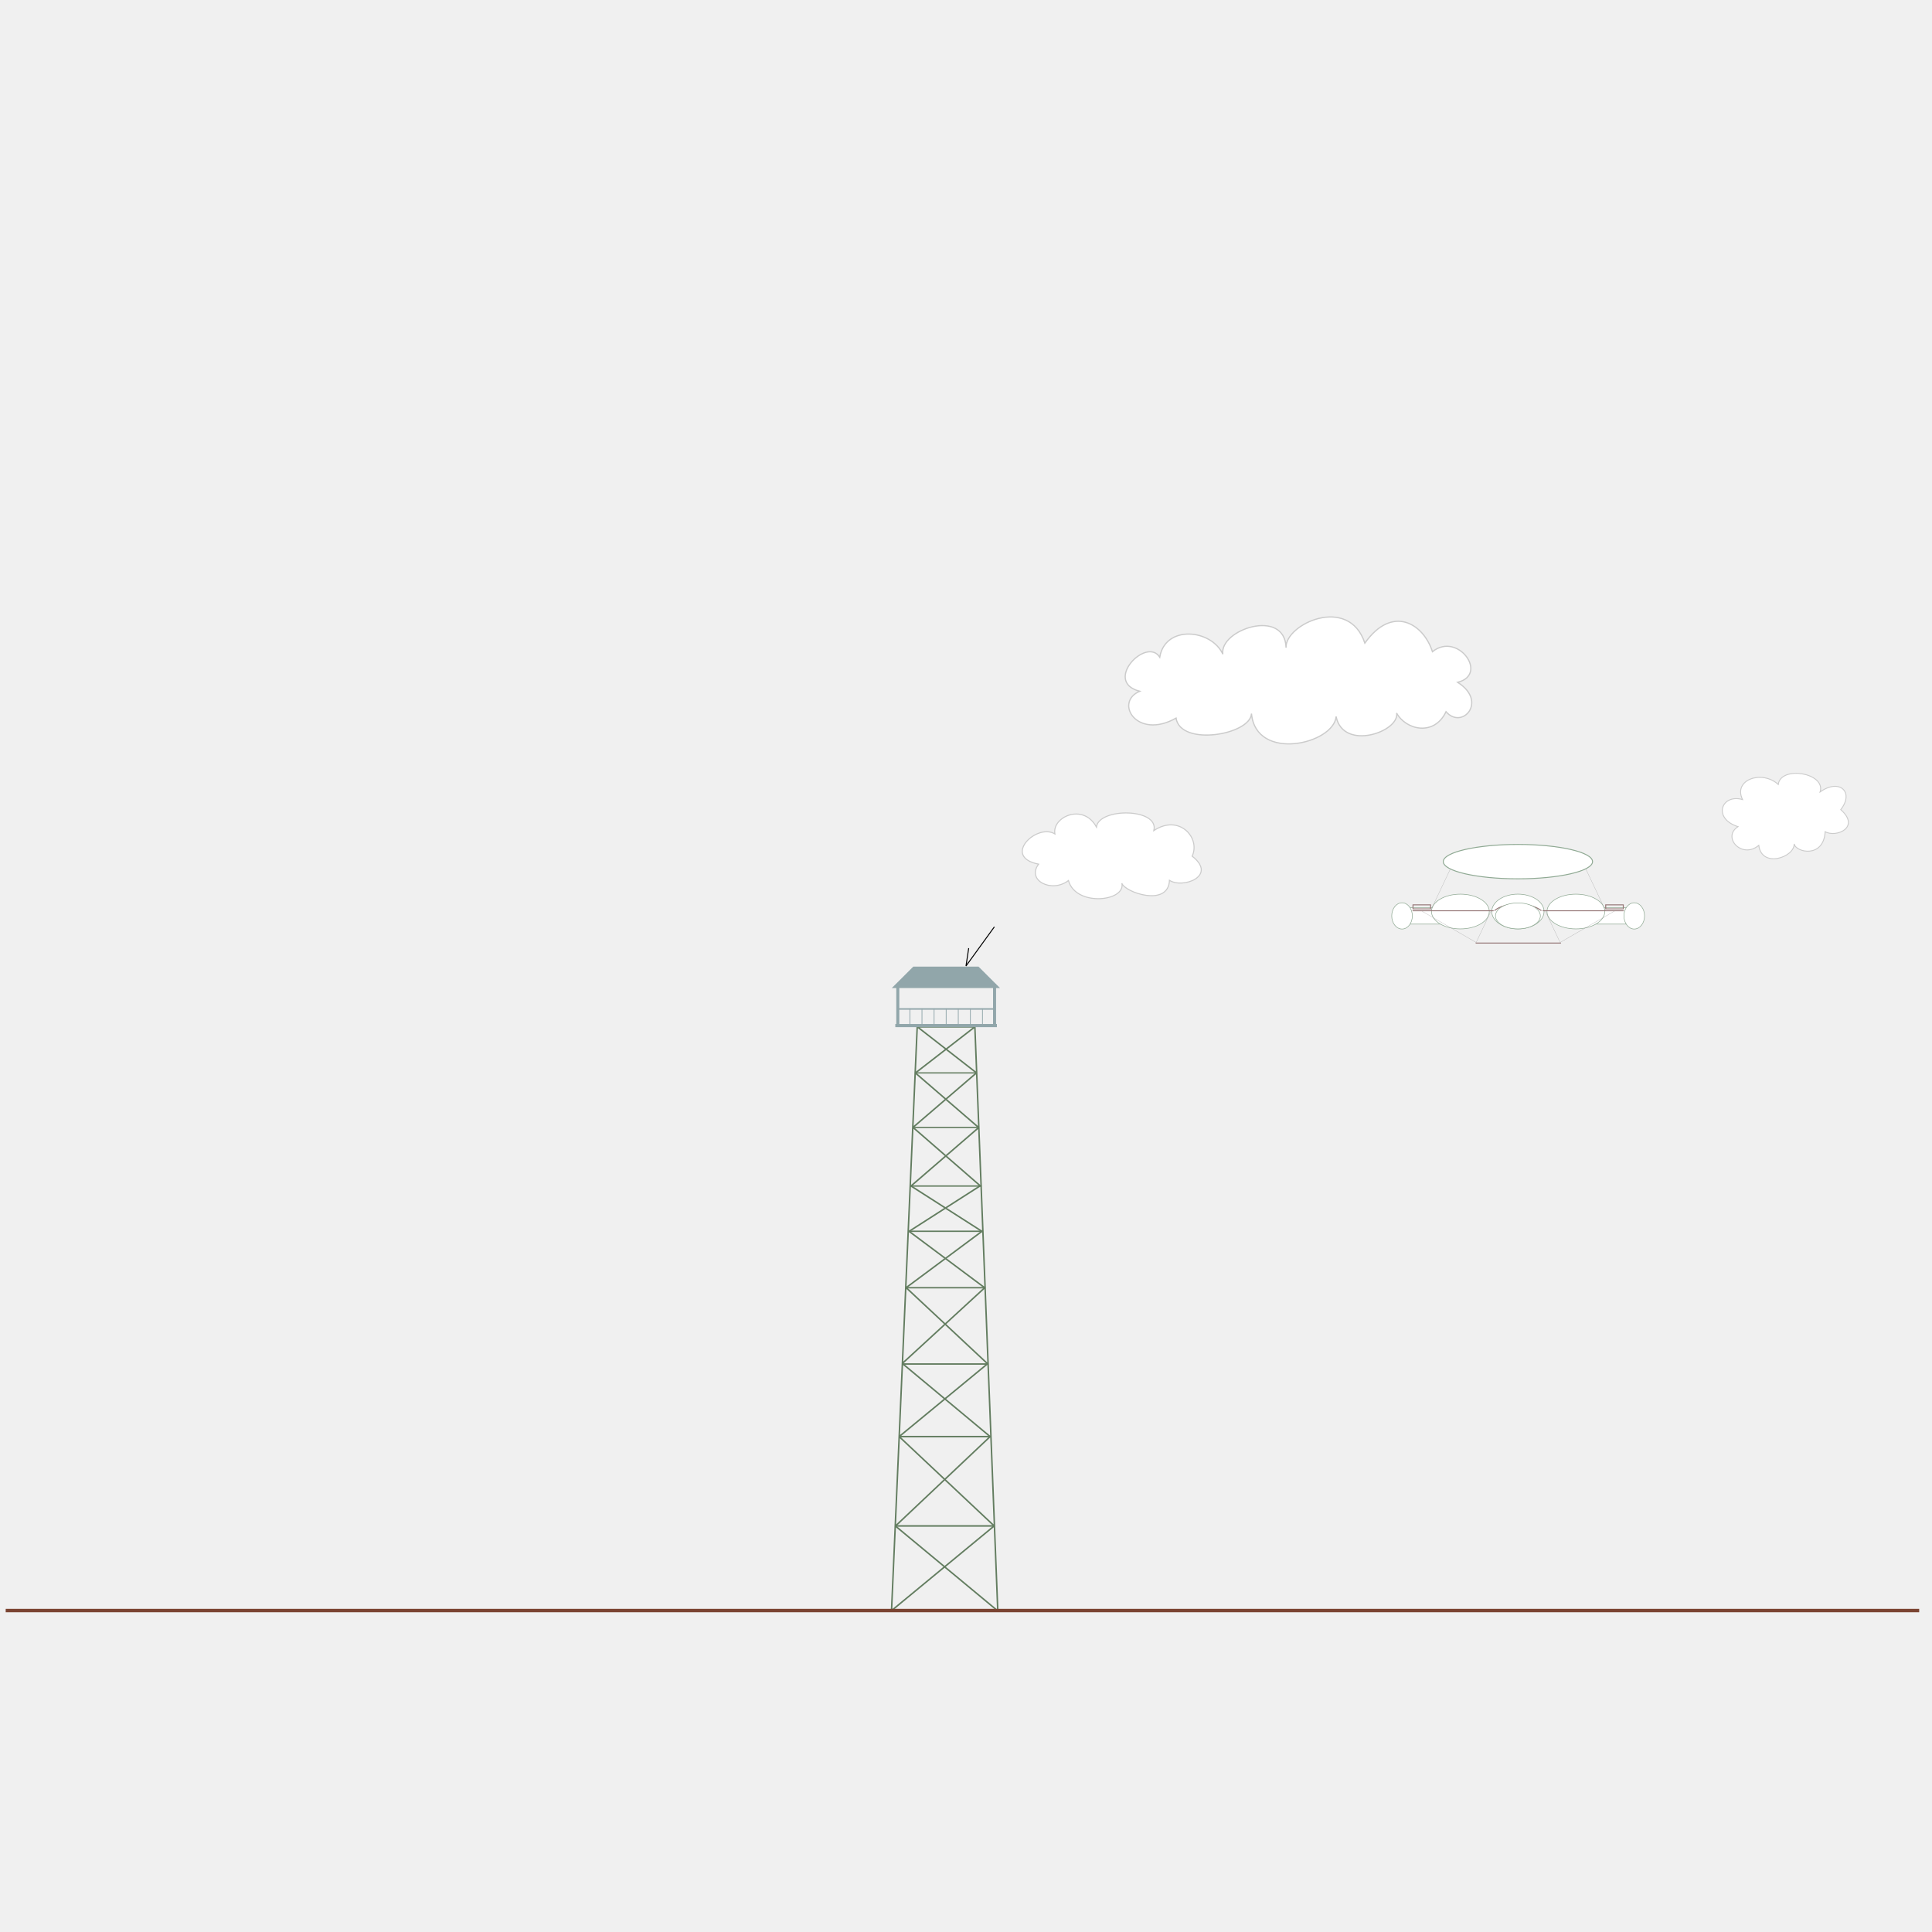
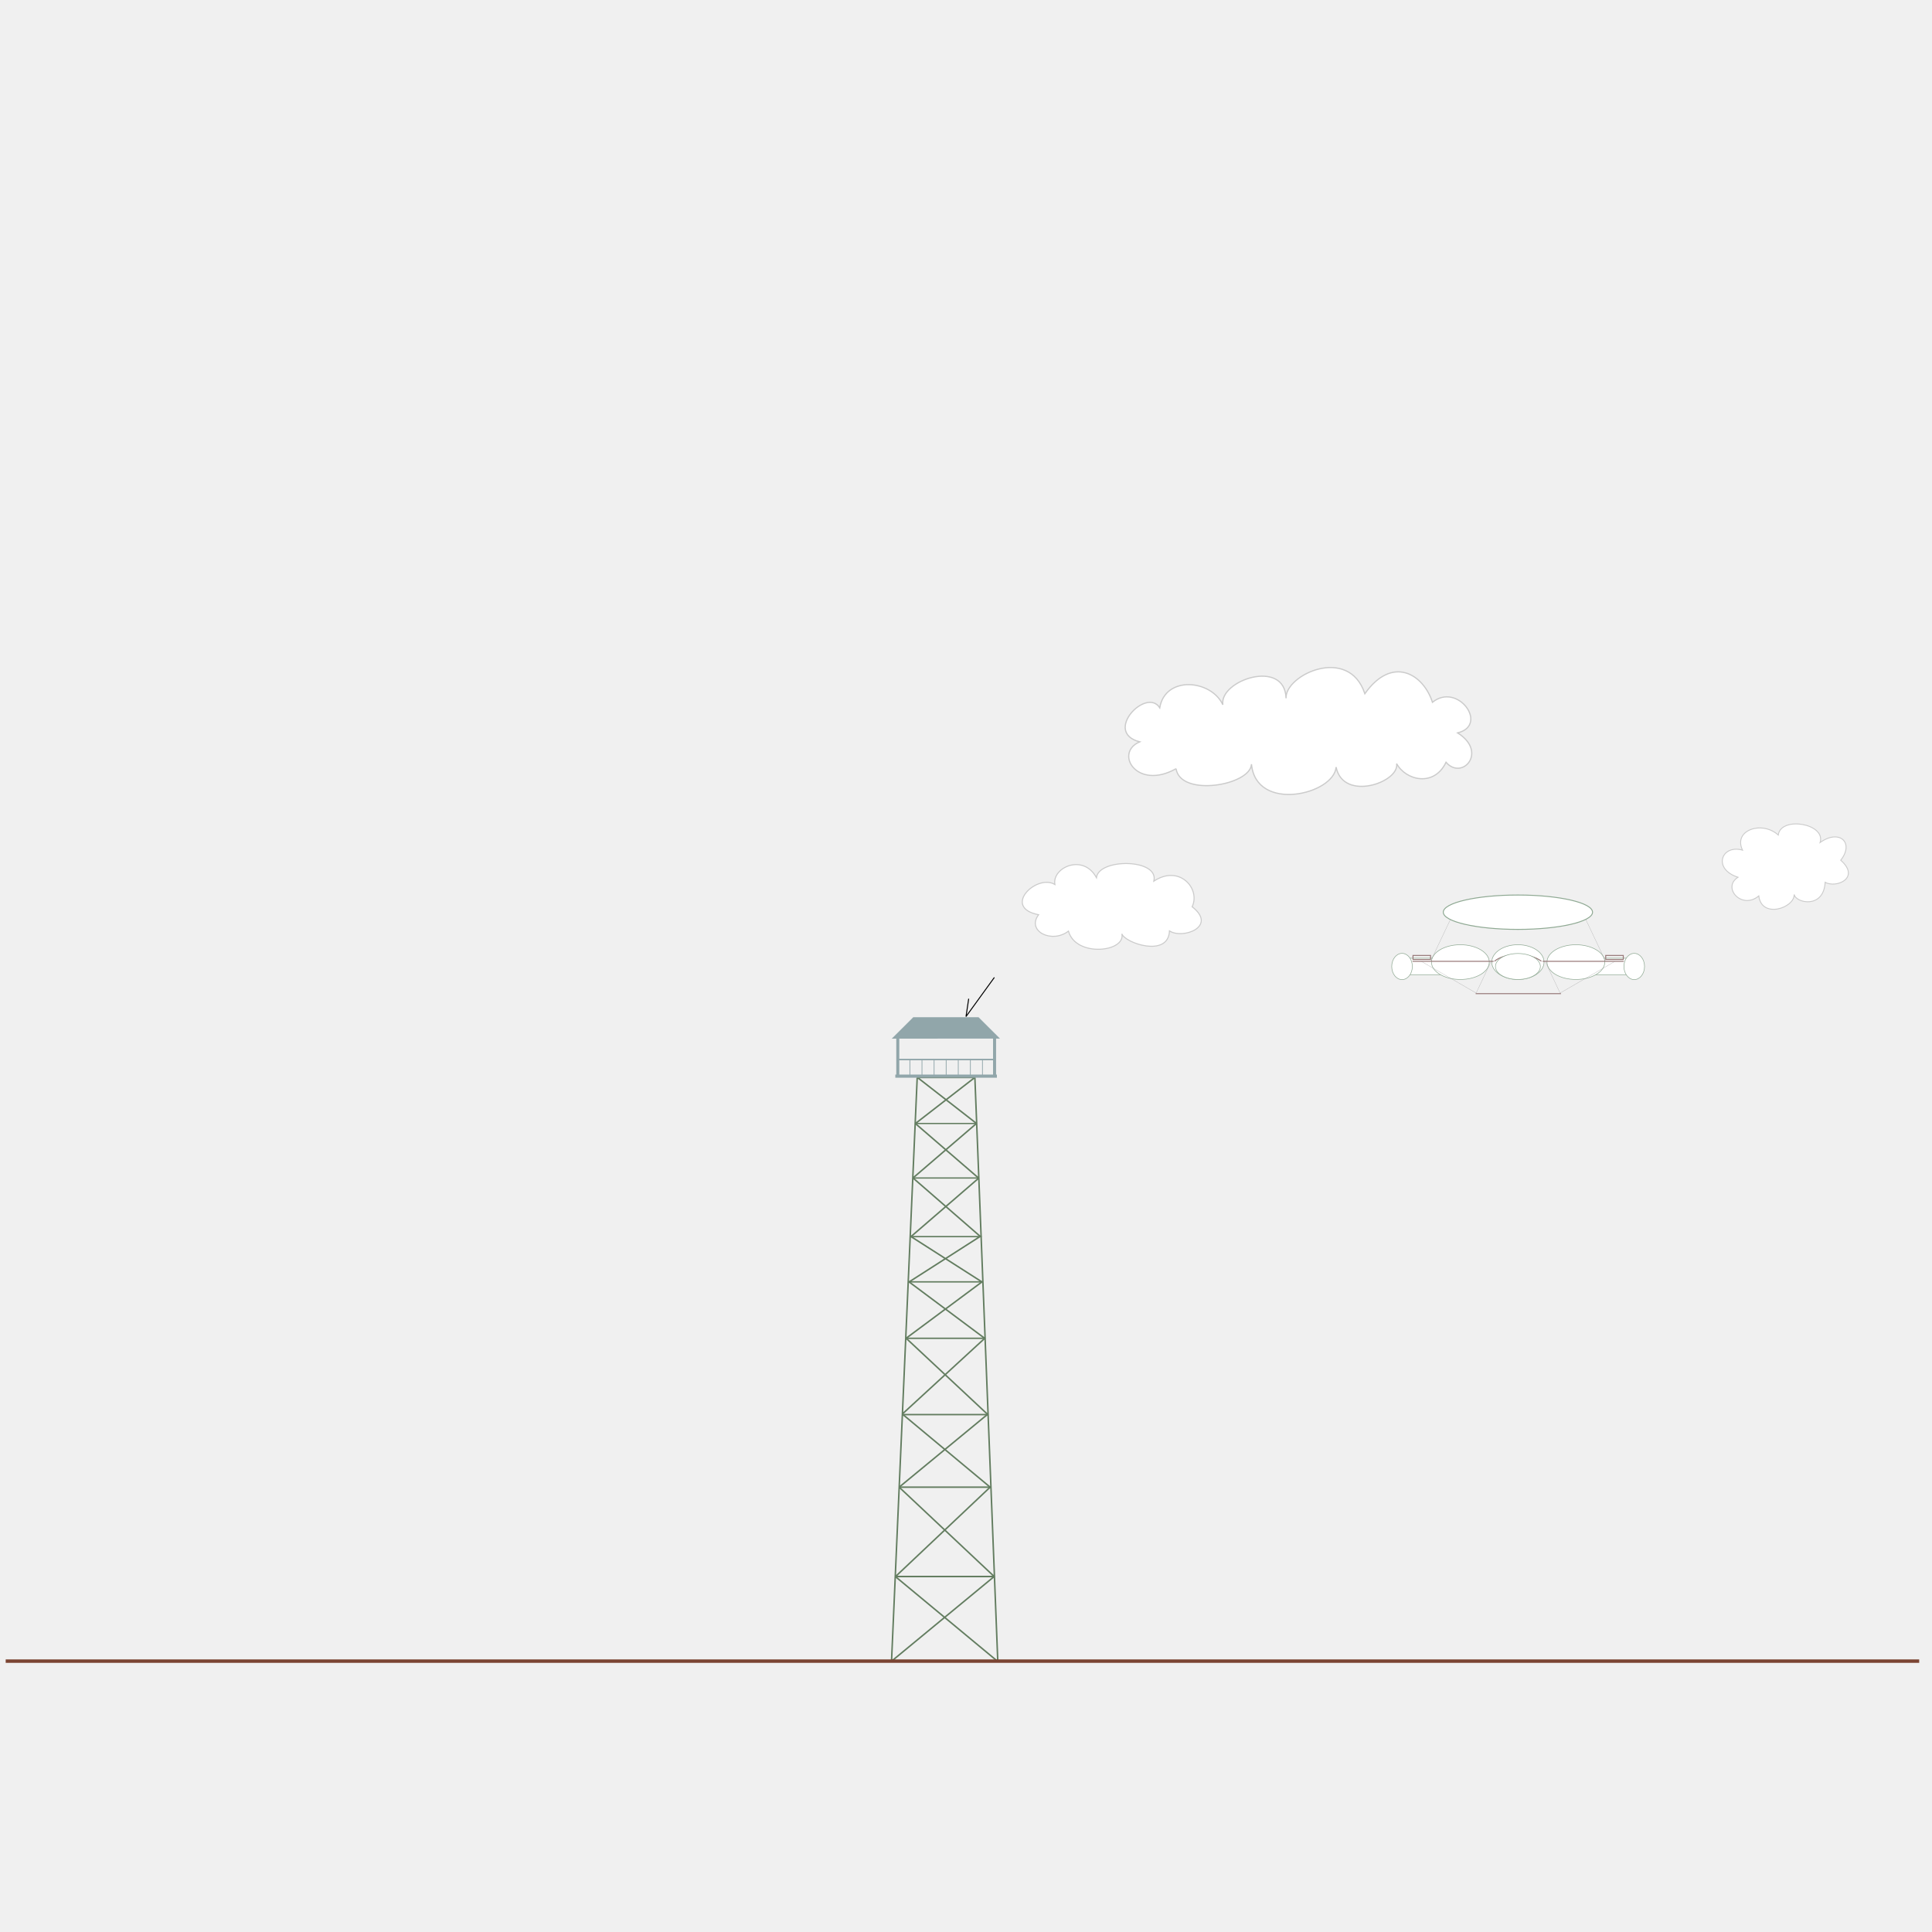
<svg xmlns="http://www.w3.org/2000/svg" width="2000" height="2000" viewBox="0 0 2000 2000" id="svg2" version="1.1">
  <defs id="defs4" />
-   <g id="layer1" transform="translate(0,947.6378)">
+   <g id="layer1" transform="translate(0,1000)">
    <rect y="-8.071" x="1649.713" height="17.046" width="37.754" id="rect4191" style="fill:#ffffff;fill-opacity:1;stroke:#8fa993;stroke-width:0.586;stroke-linecap:round;stroke-linejoin:miter;stroke-miterlimit:4;stroke-dasharray:none;stroke-opacity:1" />
    <ellipse style="fill:#ffffff;fill-opacity:1;stroke:#8fa993;stroke-width:0.586;stroke-linecap:butt;stroke-linejoin:bevel;stroke-miterlimit:4;stroke-dasharray:none;stroke-opacity:1" id="ellipse4178" cx="-1631.366" cy="-4.027" rx="29.916" ry="17.973" transform="scale(-1,1)" />
    <rect style="fill:#ffffff;fill-opacity:1;stroke:#8fa993;stroke-width:0.586;stroke-linecap:round;stroke-linejoin:miter;stroke-miterlimit:4;stroke-dasharray:none;stroke-opacity:1" id="rect4189" width="37.754" height="17.046" x="1455.713" y="-8.071" />
    <ellipse style="fill:#ffffff;fill-opacity:1;stroke:#8fa993;stroke-width:0.586;stroke-linecap:butt;stroke-linejoin:bevel;stroke-miterlimit:4;stroke-dasharray:none;stroke-opacity:1" id="ellipse4179" cx="1571.333" cy="-4.027" rx="27.057" ry="17.989" />
    <ellipse ry="17.973" rx="29.916" cy="-4.027" cx="1511.773" id="ellipse4177" style="fill:#ffffff;fill-opacity:1;stroke:#8fa993;stroke-width:0.586;stroke-linecap:butt;stroke-linejoin:bevel;stroke-miterlimit:4;stroke-dasharray:none;stroke-opacity:1" />
    <path style="fill:none;fill-rule:evenodd;stroke:#637d60;stroke-width:1.565;stroke-linecap:butt;stroke-linejoin:bevel;stroke-miterlimit:4;stroke-dasharray:none;stroke-opacity:1" d="m 1009.183,115.264 23.718,604.695 -105.938,-87.853 98.032,-92.597 -90.917,-75.698 85.284,-78.366 -78.268,-58.404 73.623,-47.138 -69.571,-60.479 65.717,-56.428 -61.171,-47.633 59.491,0 -61.566,47.731 65.519,56.527 -70.065,60.479 73.425,46.941 -78.465,58.305 84.296,78.762 -91.51,75.402 98.357,92.484 -106.263,87.67 26.583,-604.3" id="path4138" />
    <path style="fill:none;fill-rule:evenodd;stroke:#637d60;stroke-width:1.565;stroke-linecap:butt;stroke-linejoin:miter;stroke-miterlimit:4;stroke-dasharray:none;stroke-opacity:1" d="m 930.718,539.51 95.067,0" id="path4140" />
    <path id="path4142" d="m 934.276,464.377 89.039,0" style="fill:none;fill-rule:evenodd;stroke:#637d60;stroke-width:1.515;stroke-linecap:butt;stroke-linejoin:miter;stroke-miterlimit:4;stroke-dasharray:none;stroke-opacity:1" />
    <path style="fill:none;fill-rule:evenodd;stroke:#637d60;stroke-width:1.46;stroke-linecap:butt;stroke-linejoin:miter;stroke-miterlimit:4;stroke-dasharray:none;stroke-opacity:1" d="m 937.438,385.4 82.715,0" id="path4144" />
    <path id="path4146" d="m 940.205,326.979 77.279,0" style="fill:none;fill-rule:evenodd;stroke:#637d60;stroke-width:1.411;stroke-linecap:butt;stroke-linejoin:miter;stroke-miterlimit:4;stroke-dasharray:none;stroke-opacity:1" />
    <path style="fill:none;fill-rule:evenodd;stroke:#637d60;stroke-width:1.382;stroke-linecap:butt;stroke-linejoin:miter;stroke-miterlimit:4;stroke-dasharray:none;stroke-opacity:1" d="m 942.083,280.137 74.117,0" id="path4148" />
    <path id="path4150" d="m 944.85,219.46 68.682,0" style="fill:none;fill-rule:evenodd;stroke:#637d60;stroke-width:1.33;stroke-linecap:butt;stroke-linejoin:miter;stroke-miterlimit:4;stroke-dasharray:none;stroke-opacity:1" />
    <path style="fill:none;fill-rule:evenodd;stroke:#637d60;stroke-width:1.285;stroke-linecap:butt;stroke-linejoin:miter;stroke-miterlimit:4;stroke-dasharray:none;stroke-opacity:1" d="m 947.123,163.032 64.037,0" id="path4152" />
    <path id="path4156" d="m 926.666,632.008 103.072,0" style="fill:none;fill-rule:evenodd;stroke:#637d60;stroke-width:1.63;stroke-linecap:butt;stroke-linejoin:miter;stroke-miterlimit:4;stroke-dasharray:none;stroke-opacity:1" />
    <path style="fill:none;fill-rule:evenodd;stroke:#7b4432;stroke-width:3.54;stroke-linecap:butt;stroke-linejoin:miter;stroke-miterlimit:4;stroke-dasharray:none;stroke-opacity:1" d="m 5.899,719.588 1980.838,0" id="path4158" />
    <path id="path4160" d="m 926.826,114.023 105.16,0" style="fill:none;fill-rule:evenodd;stroke:#91a6aa;stroke-width:3.273;stroke-linecap:butt;stroke-linejoin:miter;stroke-miterlimit:4;stroke-dasharray:none;stroke-opacity:1" />
    <path style="fill:none;fill-rule:evenodd;stroke:#91a6aa;stroke-width:3.131;stroke-linecap:butt;stroke-linejoin:miter;stroke-miterlimit:4;stroke-dasharray:none;stroke-opacity:1" d="m 929.391,113.929 0,-42.835" id="path4162" />
    <path style="fill:none;fill-rule:evenodd;stroke:#91a6aa;stroke-width:0.783px;stroke-linecap:butt;stroke-linejoin:miter;stroke-opacity:1" d="m 941.913,113.929 0,-17.679" id="path4166" />
    <path id="path4170" d="m 954.435,113.929 0,-17.679" style="fill:none;fill-rule:evenodd;stroke:#91a6aa;stroke-width:0.783px;stroke-linecap:butt;stroke-linejoin:miter;stroke-opacity:1" />
    <path style="fill:none;fill-rule:evenodd;stroke:#91a6aa;stroke-width:0.783px;stroke-linecap:butt;stroke-linejoin:miter;stroke-opacity:1" d="m 966.958,113.929 0,-17.679" id="path4172" />
    <path id="path4174" d="m 979.48,113.929 0,-17.679" style="fill:none;fill-rule:evenodd;stroke:#91a6aa;stroke-width:0.783px;stroke-linecap:butt;stroke-linejoin:miter;stroke-opacity:1" />
    <path style="fill:none;fill-rule:evenodd;stroke:#91a6aa;stroke-width:0.783px;stroke-linecap:butt;stroke-linejoin:miter;stroke-opacity:1" d="m 992.002,113.929 0,-17.679" id="path4176" />
    <path id="path4178" d="m 1004.524,113.929 0,-17.679" style="fill:none;fill-rule:evenodd;stroke:#91a6aa;stroke-width:0.783px;stroke-linecap:butt;stroke-linejoin:miter;stroke-opacity:1" />
    <path style="fill:none;fill-rule:evenodd;stroke:#91a6aa;stroke-width:0.783px;stroke-linecap:butt;stroke-linejoin:miter;stroke-opacity:1" d="m 1017.046,113.929 0,-17.679" id="path4180" />
    <path id="path4184" d="m 1029.568,113.929 0,-42.835" style="fill:none;fill-rule:evenodd;stroke:#91a6aa;stroke-width:3.131;stroke-linecap:butt;stroke-linejoin:miter;stroke-miterlimit:4;stroke-dasharray:none;stroke-opacity:1" />
    <path style="fill:none;fill-rule:evenodd;stroke:#91a6aa;stroke-width:1.55;stroke-linecap:butt;stroke-linejoin:miter;stroke-miterlimit:4;stroke-dasharray:none;stroke-opacity:1" d="m 929.168,96.83 100.476,0" id="path4186" />
    <path style="fill:#ffffff;fill-rule:evenodd;stroke:#cbcbcb;stroke-width:1.057;stroke-linecap:butt;stroke-linejoin:miter;stroke-miterlimit:4;stroke-dasharray:none;stroke-opacity:1;fill-opacity:1" d="m 1075.139,-53.069 c -12.744,16.937 13.639,30.21 30.917,16.971 7.7,27.517 59.619,21.649 55.259,2.722 2.913,9.488 48.202,25.107 49.316,-2.967 13.673,8.957 49.993,-4.334 23.477,-24.988 8.9,-18.866 -13.331,-43.994 -39.644,-26.5 5.727,-23.515 -57.212,-23.844 -59.424,-3.606 -13.608,-25.328 -46.244,-10.468 -43.013,7.07 -18.799,-11.428 -55.263,23.782 -16.889,31.298 z" id="path4188" />
    <path style="fill:#91a6aa;fill-opacity:1;fill-rule:evenodd;stroke:none;stroke-width:1px;stroke-linecap:butt;stroke-linejoin:miter;stroke-opacity:1" d="m 923.175,75.181 22.274,-22.186 67.502,0 22.239,22.169 z" id="path4165" />
    <path style="fill:none;fill-rule:evenodd;stroke:#957676;stroke-width:0.976px;stroke-linecap:butt;stroke-linejoin:miter;stroke-opacity:1" d="m 1462.203,-4.833 84.016,0" id="path4164" />
    <path id="path4167" d="m 1596.907,-4.833 84.016,0" style="fill:none;fill-rule:evenodd;stroke:#957676;stroke-width:0.976px;stroke-linecap:butt;stroke-linejoin:miter;stroke-opacity:1" />
    <path style="fill:none;fill-rule:evenodd;stroke:#957676;stroke-width:0.976px;stroke-linecap:butt;stroke-linejoin:miter;stroke-opacity:1" d="m 1547.038,-4.92 c 11.272,-9.5 37.185,-8.911 48.632,0" id="path4169" />
    <path id="path4171" d="m 1462.72,-10.948 0,4.169 18.181,0 0.01,-4.15 z" style="fill:none;fill-rule:evenodd;stroke:#957676;stroke-width:0.976;stroke-linecap:butt;stroke-linejoin:miter;stroke-miterlimit:4;stroke-dasharray:none;stroke-opacity:1" />
    <ellipse style="fill:#ffffff;fill-opacity:1;stroke:#8fa993;stroke-width:0.586;stroke-linecap:butt;stroke-linejoin:bevel;stroke-miterlimit:4;stroke-dasharray:none;stroke-opacity:1" id="ellipse4173" cx="1451.384" cy="0.504" rx="10.666" ry="13.581" />
    <ellipse ry="13.444" rx="23.253" cy="0.504" cx="1571.333" id="ellipse4175" style="fill:#ffffff;fill-opacity:1;stroke:#8fa993;stroke-width:0.586;stroke-linecap:butt;stroke-linejoin:bevel;stroke-miterlimit:4;stroke-dasharray:none;stroke-opacity:1" />
    <path style="fill:none;fill-rule:evenodd;stroke:#957676;stroke-width:0.976;stroke-linecap:butt;stroke-linejoin:miter;stroke-miterlimit:4;stroke-dasharray:none;stroke-opacity:1" d="m 1680.418,-10.948 0,4.169 -18.181,0 -0.01,-4.15 z" id="path4183" />
    <ellipse ry="13.581" rx="10.666" cy="0.504" cx="-1691.755" id="ellipse4187" style="fill:#ffffff;fill-opacity:1;stroke:#8fa993;stroke-width:0.586;stroke-linecap:butt;stroke-linejoin:bevel;stroke-miterlimit:4;stroke-dasharray:none;stroke-opacity:1" transform="scale(-1,1)" />
    <path style="fill:none;fill-rule:evenodd;stroke:#8c8c8c;stroke-width:0.195;stroke-linecap:butt;stroke-linejoin:miter;stroke-miterlimit:4;stroke-dasharray:none;stroke-opacity:1" d="M 1641.658,-48.024 1662.016,-5.089" id="path4197" />
    <path id="path4193" d="m 1543.543,-4.659 -15.416,32.657 -56.563,-32.657" style="fill:none;fill-rule:evenodd;stroke:#8c8c8c;stroke-width:0.195;stroke-linecap:butt;stroke-linejoin:miter;stroke-miterlimit:4;stroke-dasharray:none;stroke-opacity:1" />
    <path style="fill:none;fill-rule:evenodd;stroke:#957676;stroke-width:0.976px;stroke-linecap:butt;stroke-linejoin:miter;stroke-opacity:1" d="m 1527.59,28.622 88.311,0" id="path4199" />
    <path id="path4201" d="m 1799.178,-91.88 c -16.967,10.752 4.032,34.103 21.503,19.32 3.01,24.073 37.173,12.359 36.623,-1.512 1.7,8.935 30.597,15.264 32.087,-12.6 11.347,6.437 37.007,-4.322 16.128,-22.847 14.252,-18.034 -1.209,-32.66 -21.335,-18.312 6.122,-19.768 -40.818,-27.538 -43.343,-7.728 -16.716,-15.317 -47.039,-5.04 -36.959,15.624 -21.94,-6.239 -31.395,19.499 -4.704,28.055 z" style="fill:#ffffff;fill-rule:evenodd;stroke:#cbcbcb;stroke-width:0.941;stroke-linecap:butt;stroke-linejoin:miter;stroke-miterlimit:4;stroke-dasharray:none;stroke-opacity:1;fill-opacity:1" />
    <ellipse ry="17.79" rx="77.257" cy="-55.681" cx="1571.333" id="ellipse4755" style="fill:#ffffff;fill-opacity:1;stroke:#8fa993;stroke-width:0.984;stroke-linecap:butt;stroke-linejoin:bevel;stroke-miterlimit:4;stroke-dasharray:none;stroke-opacity:1" />
    <path id="path4757" d="M 1501.38,-48.024 1481.022,-5.089" style="fill:none;fill-rule:evenodd;stroke:#8c8c8c;stroke-width:0.195;stroke-linecap:butt;stroke-linejoin:miter;stroke-miterlimit:4;stroke-dasharray:none;stroke-opacity:1" />
    <path style="fill:none;fill-rule:evenodd;stroke:#000000;stroke-width:1px;stroke-linecap:butt;stroke-linejoin:miter;stroke-opacity:1" d="M 1002.791,33.874 1000,52.362 1029.361,11.826" id="path4759" />
    <path id="path4745" d="m 1217.446,-204.257 c -40.619,22.925 -64.418,-16.388 -37.63,-27.789 -38.241,-9.879 7.026,-56.936 20.744,-35.257 5.66,-33.575 53.208,-29.272 65.339,-3.112 -3.916,-25.32 64.24,-48.301 65.424,-6.723 -1.253,-24.23 64.966,-55.135 81.571,-4.745 28.384,-40.048 60.572,-20.438 69.975,8.89 26.138,-21.179 58.595,23.712 26.068,31.678 31.561,19.849 4.585,49.59 -12.015,30.407 -12.169,25.765 -41.501,19.1 -51.16,1.378 3.406,19.3 -55.31,39.887 -62.635,3.611 -2.26,28.47 -82.903,47.372 -87.598,-3.007 -1.044,22.004 -73.538,34.354 -78.083,4.668 z" style="fill:#ffffff;fill-rule:evenodd;stroke:#cbcbcb;stroke-width:1.246;stroke-linecap:butt;stroke-linejoin:miter;stroke-miterlimit:4;stroke-dasharray:none;stroke-opacity:1;fill-opacity:1" />
    <path style="fill:none;fill-rule:evenodd;stroke:#8c8c8c;stroke-width:0.195;stroke-linecap:butt;stroke-linejoin:miter;stroke-miterlimit:4;stroke-dasharray:none;stroke-opacity:1" d="m 1599.603,-4.659 15.416,32.657 56.563,-32.657" id="path4187" />
  </g>
</svg>
